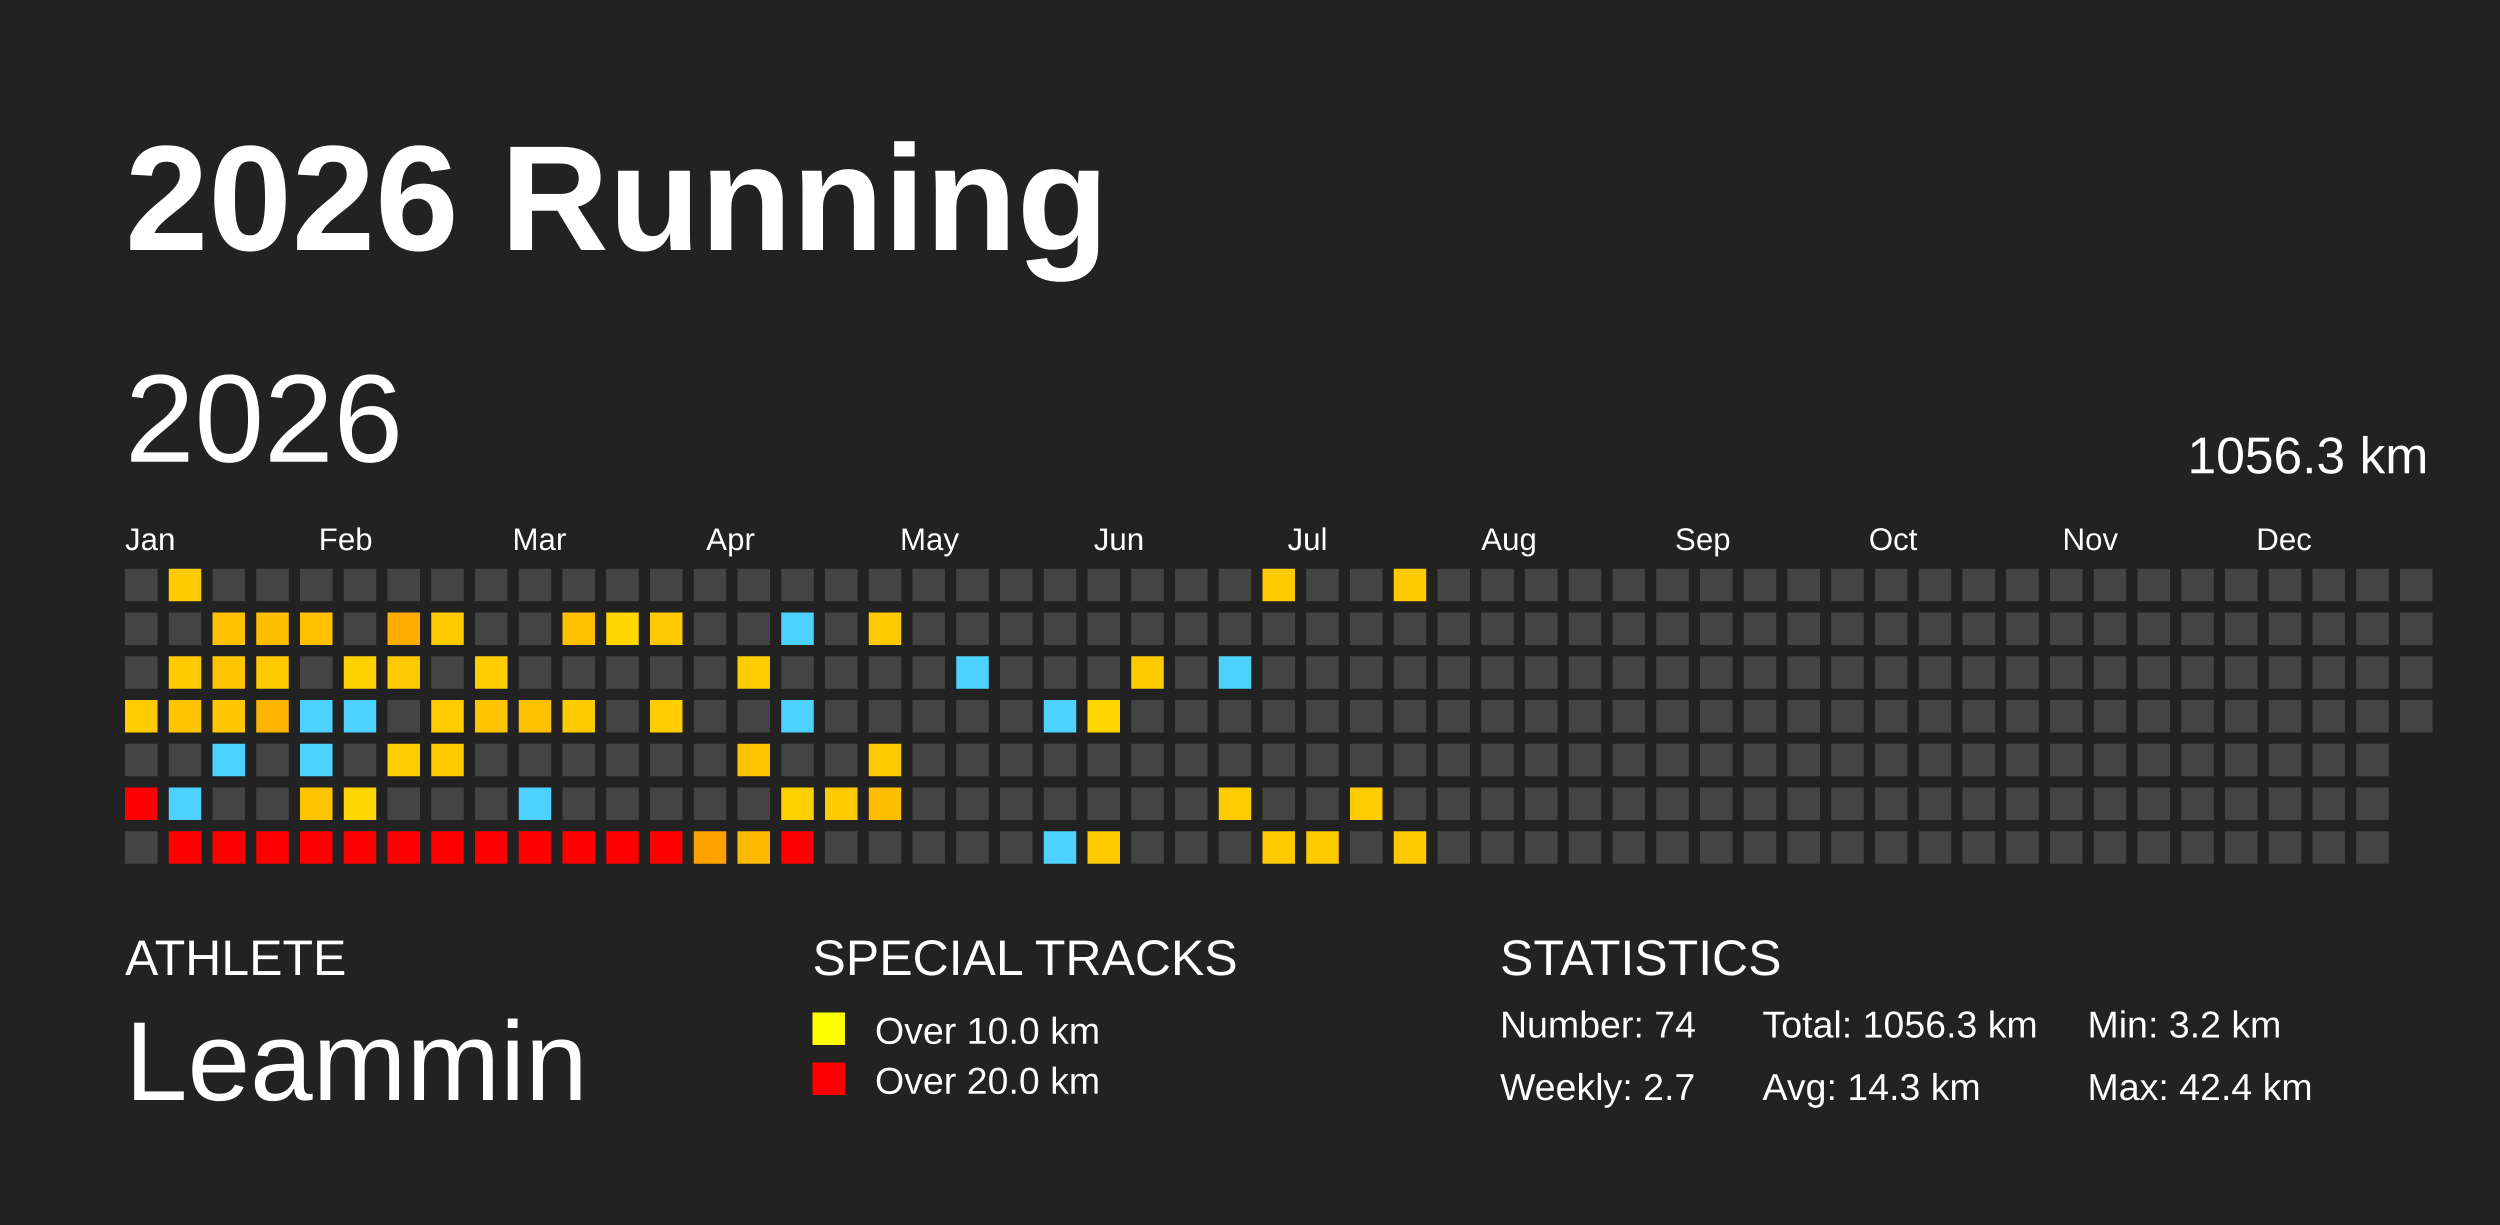
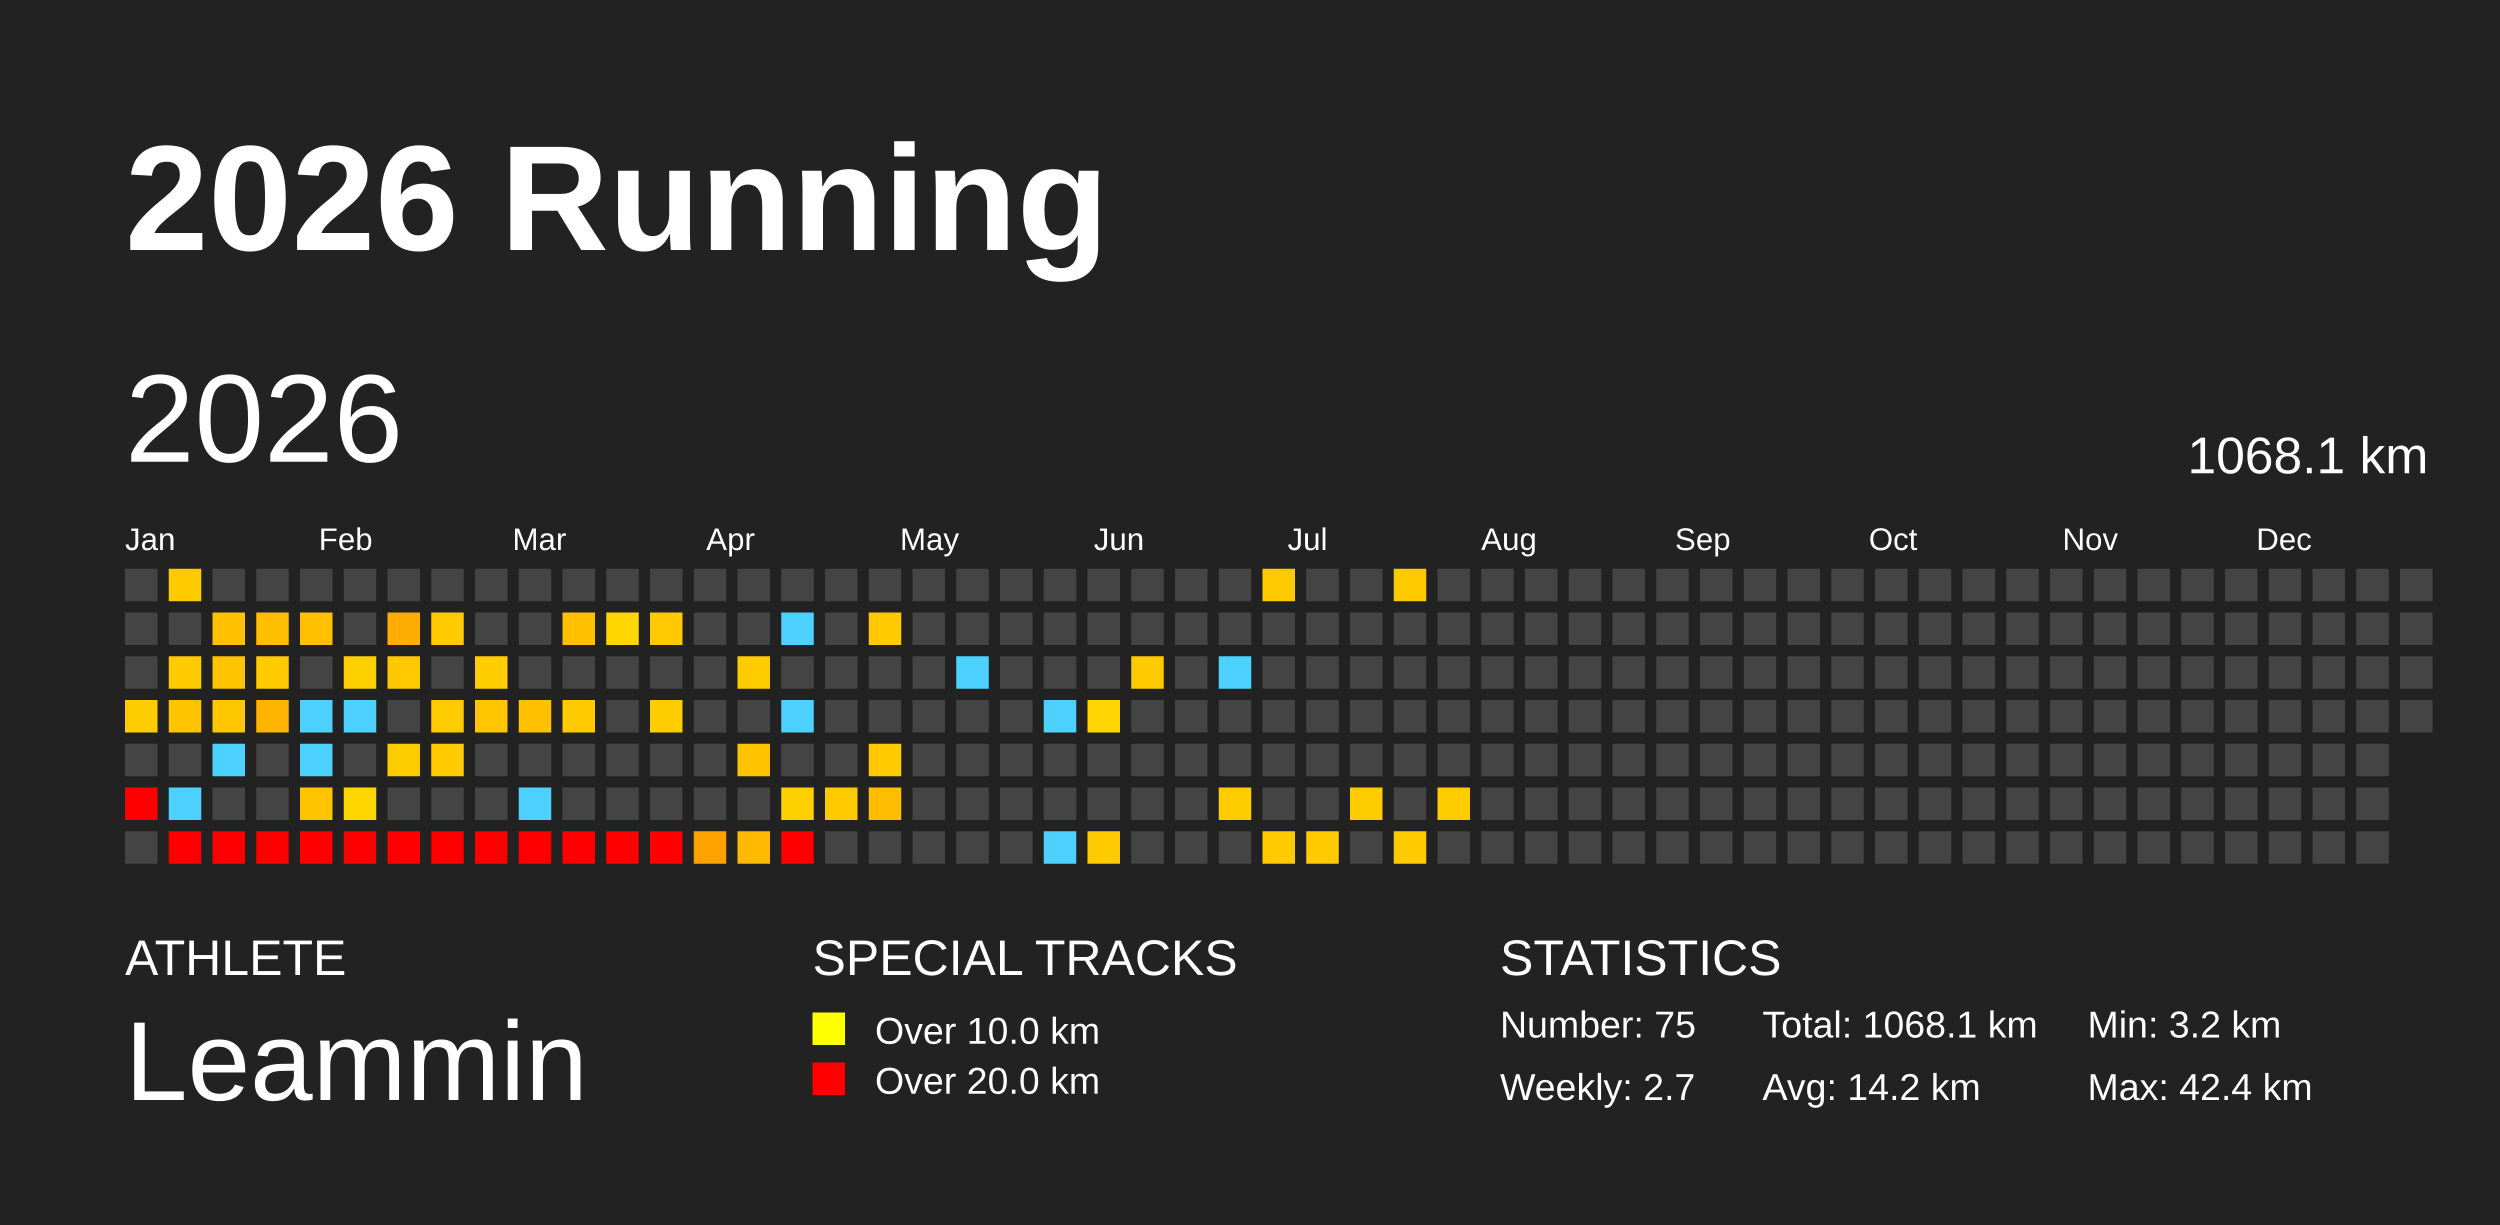
<svg xmlns="http://www.w3.org/2000/svg" baseProfile="full" height="98mm" version="1.1" viewBox="0,0,200,98" width="200mm">
  <defs />
  <rect fill="#222222" height="98" width="200" x="0" y="0" />
  <text fill="#FFFFFF" style="font-size:12px; font-family:Arial; font-weight:bold;" x="10" y="20">2026 Running</text>
  <text fill="#FFFFFF" style="font-size:4px; font-family:Arial" x="10" y="78">ATHLETE</text>
  <text fill="#FFFFFF" style="font-size:9px; font-family:Arial" x="10" y="88">Leammin</text>
  <text fill="#FFFFFF" style="font-size:4px; font-family:Arial" x="65" y="78">SPECIAL TRACKS</text>
  <rect fill="yellow" height="2.6" width="2.6" x="65" y="81" />
  <text fill="#FFFFFF" style="font-size:3px; font-family:Arial" x="70" y="83.5">Over 10.0 km</text>
  <rect fill="red" height="2.6" width="2.6" x="65" y="85" />
  <text fill="#FFFFFF" style="font-size:3px; font-family:Arial" x="70" y="87.5">Over 20.0 km</text>
  <text fill="#FFFFFF" style="font-size:4px; font-family:Arial" x="120" y="78">STATISTICS</text>
-   <text fill="#FFFFFF" style="font-size:3px; font-family:Arial" x="120" y="83">Number: 74</text>
+   <text fill="#FFFFFF" style="font-size:3px; font-family:Arial" x="120" y="83">Number: 75</text>
  <text fill="#FFFFFF" style="font-size:3px; font-family:Arial" x="120" y="88">Weekly: 2.7</text>
-   <text fill="#FFFFFF" style="font-size:3px; font-family:Arial" x="141" y="83">Total: 1056.3 km</text>
-   <text fill="#FFFFFF" style="font-size:3px; font-family:Arial" x="141" y="88">Avg: 14.3 km</text>
+   <text fill="#FFFFFF" style="font-size:3px; font-family:Arial" x="141" y="83">Total: 1068.1 km</text>
+   <text fill="#FFFFFF" style="font-size:3px; font-family:Arial" x="141" y="88">Avg: 14.2 km</text>
  <text fill="#FFFFFF" style="font-size:3px; font-family:Arial" x="167" y="83">Min: 3.2 km</text>
  <text fill="#FFFFFF" style="font-size:3px; font-family:Arial" x="167" y="88">Max: 42.4 km</text>
  <text dominant-baseline="hanging" fill="#FFFFFF" style="font-size:10.0px; font-family:Arial;" x="10" y="30">2026</text>
-   <text dominant-baseline="hanging" fill="#FFFFFF" style="font-size:4.125px; font-family:Arial;" x="175" y="35">1056.3 km</text>
+   <text dominant-baseline="hanging" fill="#FFFFFF" style="font-size:4.125px; font-family:Arial;" x="175" y="35">1068.1 km</text>
  <text fill="#FFFFFF" style="font-size:2.5px; font-family:Arial" x="10.0" y="44">Jan</text>
  <text fill="#FFFFFF" style="font-size:2.5px; font-family:Arial" x="25.5" y="44">Feb</text>
  <text fill="#FFFFFF" style="font-size:2.5px; font-family:Arial" x="41.0" y="44">Mar</text>
  <text fill="#FFFFFF" style="font-size:2.5px; font-family:Arial" x="56.5" y="44">Apr</text>
  <text fill="#FFFFFF" style="font-size:2.5px; font-family:Arial" x="72.0" y="44">May</text>
  <text fill="#FFFFFF" style="font-size:2.5px; font-family:Arial" x="87.5" y="44">Jun</text>
  <text fill="#FFFFFF" style="font-size:2.5px; font-family:Arial" x="103.0" y="44">Jul</text>
  <text fill="#FFFFFF" style="font-size:2.5px; font-family:Arial" x="118.5" y="44">Aug</text>
  <text fill="#FFFFFF" style="font-size:2.5px; font-family:Arial" x="134.0" y="44">Sep</text>
  <text fill="#FFFFFF" style="font-size:2.5px; font-family:Arial" x="149.5" y="44">Oct</text>
  <text fill="#FFFFFF" style="font-size:2.5px; font-family:Arial" x="165.0" y="44">Nov</text>
  <text fill="#FFFFFF" style="font-size:2.5px; font-family:Arial" x="180.5" y="44">Dec</text>
  <rect fill="#444444" height="2.6" width="2.6" x="10.0" y="45.5" />
  <rect fill="#444444" height="2.6" width="2.6" x="10.0" y="49.0" />
  <rect fill="#444444" height="2.6" width="2.6" x="10.0" y="52.5" />
  <rect fill="#ffcd00" height="2.6" width="2.6" x="10.0" y="56.0" />
  <rect fill="#444444" height="2.6" width="2.6" x="10.0" y="59.5" />
  <rect fill="red" height="2.6" width="2.6" x="10.0" y="63.0" />
  <rect fill="#444444" height="2.6" width="2.6" x="10.0" y="66.5" />
  <rect fill="#ffcb00" height="2.6" width="2.6" x="13.5" y="45.5" />
  <rect fill="#444444" height="2.6" width="2.6" x="13.5" y="49.0" />
  <rect fill="#ffcb00" height="2.6" width="2.6" x="13.5" y="52.5" />
  <rect fill="#ffc400" height="2.6" width="2.6" x="13.5" y="56.0" />
  <rect fill="#444444" height="2.6" width="2.6" x="13.5" y="59.5" />
  <rect fill="#4dd2ff" height="2.6" width="2.6" x="13.5" y="63.0" />
  <rect fill="red" height="2.6" width="2.6" x="13.5" y="66.5" />
  <rect fill="#444444" height="2.6" width="2.6" x="17.0" y="45.5" />
  <rect fill="#ffc100" height="2.6" width="2.6" x="17.0" y="49.0" />
  <rect fill="#ffc400" height="2.6" width="2.6" x="17.0" y="52.5" />
  <rect fill="#ffc700" height="2.6" width="2.6" x="17.0" y="56.0" />
  <rect fill="#4dd2ff" height="2.6" width="2.6" x="17.0" y="59.5" />
  <rect fill="#444444" height="2.6" width="2.6" x="17.0" y="63.0" />
  <rect fill="red" height="2.6" width="2.6" x="17.0" y="66.5" />
  <rect fill="#444444" height="2.6" width="2.6" x="20.5" y="45.5" />
  <rect fill="#ffbe00" height="2.6" width="2.6" x="20.5" y="49.0" />
  <rect fill="#ffca00" height="2.6" width="2.6" x="20.5" y="52.5" />
  <rect fill="#ffb400" height="2.6" width="2.6" x="20.5" y="56.0" />
  <rect fill="#444444" height="2.6" width="2.6" x="20.5" y="59.5" />
  <rect fill="#444444" height="2.6" width="2.6" x="20.5" y="63.0" />
  <rect fill="red" height="2.6" width="2.6" x="20.5" y="66.5" />
  <rect fill="#444444" height="2.6" width="2.6" x="24.0" y="45.5" />
  <rect fill="#ffc000" height="2.6" width="2.6" x="24.0" y="49.0" />
  <rect fill="#444444" height="2.6" width="2.6" x="24.0" y="52.5" />
  <rect fill="#4dd2ff" height="2.6" width="2.6" x="24.0" y="56.0" />
  <rect fill="#4dd2ff" height="2.6" width="2.6" x="24.0" y="59.5" />
  <rect fill="#ffc400" height="2.6" width="2.6" x="24.0" y="63.0" />
  <rect fill="red" height="2.6" width="2.6" x="24.0" y="66.5" />
  <rect fill="#444444" height="2.6" width="2.6" x="27.5" y="45.5" />
  <rect fill="#444444" height="2.6" width="2.6" x="27.5" y="49.0" />
  <rect fill="#ffd000" height="2.6" width="2.6" x="27.5" y="52.5" />
  <rect fill="#4dd2ff" height="2.6" width="2.6" x="27.5" y="56.0" />
  <rect fill="#444444" height="2.6" width="2.6" x="27.5" y="59.5" />
  <rect fill="#ffd600" height="2.6" width="2.6" x="27.5" y="63.0" />
  <rect fill="red" height="2.6" width="2.6" x="27.5" y="66.5" />
  <rect fill="#444444" height="2.6" width="2.6" x="31.0" y="45.5" />
  <rect fill="#ffac00" height="2.6" width="2.6" x="31.0" y="49.0" />
  <rect fill="#ffc800" height="2.6" width="2.6" x="31.0" y="52.5" />
  <rect fill="#444444" height="2.6" width="2.6" x="31.0" y="56.0" />
  <rect fill="#ffcc00" height="2.6" width="2.6" x="31.0" y="59.5" />
  <rect fill="#444444" height="2.6" width="2.6" x="31.0" y="63.0" />
  <rect fill="red" height="2.6" width="2.6" x="31.0" y="66.5" />
  <rect fill="#444444" height="2.6" width="2.6" x="34.5" y="45.5" />
  <rect fill="#ffcb00" height="2.6" width="2.6" x="34.5" y="49.0" />
  <rect fill="#444444" height="2.6" width="2.6" x="34.5" y="52.5" />
  <rect fill="#ffcc00" height="2.6" width="2.6" x="34.5" y="56.0" />
  <rect fill="#ffca00" height="2.6" width="2.6" x="34.5" y="59.5" />
  <rect fill="#444444" height="2.6" width="2.6" x="34.5" y="63.0" />
  <rect fill="red" height="2.6" width="2.6" x="34.5" y="66.5" />
  <rect fill="#444444" height="2.6" width="2.6" x="38.0" y="45.5" />
  <rect fill="#444444" height="2.6" width="2.6" x="38.0" y="49.0" />
  <rect fill="#ffcd00" height="2.6" width="2.6" x="38.0" y="52.5" />
  <rect fill="#ffc500" height="2.6" width="2.6" x="38.0" y="56.0" />
  <rect fill="#444444" height="2.6" width="2.6" x="38.0" y="59.5" />
  <rect fill="#444444" height="2.6" width="2.6" x="38.0" y="63.0" />
  <rect fill="red" height="2.6" width="2.6" x="38.0" y="66.5" />
  <rect fill="#444444" height="2.6" width="2.6" x="41.5" y="45.5" />
  <rect fill="#444444" height="2.6" width="2.6" x="41.5" y="49.0" />
  <rect fill="#444444" height="2.6" width="2.6" x="41.5" y="52.5" />
  <rect fill="#ffc000" height="2.6" width="2.6" x="41.5" y="56.0" />
  <rect fill="#444444" height="2.6" width="2.6" x="41.5" y="59.5" />
  <rect fill="#4dd2ff" height="2.6" width="2.6" x="41.5" y="63.0" />
  <rect fill="red" height="2.6" width="2.6" x="41.5" y="66.5" />
  <rect fill="#444444" height="2.6" width="2.6" x="45.0" y="45.5" />
  <rect fill="#ffc000" height="2.6" width="2.6" x="45.0" y="49.0" />
  <rect fill="#444444" height="2.6" width="2.6" x="45.0" y="52.5" />
  <rect fill="#ffcb00" height="2.6" width="2.6" x="45.0" y="56.0" />
  <rect fill="#444444" height="2.6" width="2.6" x="45.0" y="59.5" />
  <rect fill="#444444" height="2.6" width="2.6" x="45.0" y="63.0" />
  <rect fill="red" height="2.6" width="2.6" x="45.0" y="66.5" />
  <rect fill="#444444" height="2.6" width="2.6" x="48.5" y="45.5" />
  <rect fill="#ffd600" height="2.6" width="2.6" x="48.5" y="49.0" />
  <rect fill="#444444" height="2.6" width="2.6" x="48.5" y="52.5" />
  <rect fill="#444444" height="2.6" width="2.6" x="48.5" y="56.0" />
  <rect fill="#444444" height="2.6" width="2.6" x="48.5" y="59.5" />
  <rect fill="#444444" height="2.6" width="2.6" x="48.5" y="63.0" />
  <rect fill="red" height="2.6" width="2.6" x="48.5" y="66.5" />
  <rect fill="#444444" height="2.6" width="2.6" x="52.0" y="45.5" />
  <rect fill="#ffc800" height="2.6" width="2.6" x="52.0" y="49.0" />
  <rect fill="#444444" height="2.6" width="2.6" x="52.0" y="52.5" />
  <rect fill="#ffcc00" height="2.6" width="2.6" x="52.0" y="56.0" />
  <rect fill="#444444" height="2.6" width="2.6" x="52.0" y="59.5" />
  <rect fill="#444444" height="2.6" width="2.6" x="52.0" y="63.0" />
  <rect fill="red" height="2.6" width="2.6" x="52.0" y="66.5" />
  <rect fill="#444444" height="2.6" width="2.6" x="55.5" y="45.5" />
  <rect fill="#444444" height="2.6" width="2.6" x="55.5" y="49.0" />
  <rect fill="#444444" height="2.6" width="2.6" x="55.5" y="52.5" />
  <rect fill="#444444" height="2.6" width="2.6" x="55.5" y="56.0" />
  <rect fill="#444444" height="2.6" width="2.6" x="55.5" y="59.5" />
  <rect fill="#444444" height="2.6" width="2.6" x="55.5" y="63.0" />
  <rect fill="#ffa200" height="2.6" width="2.6" x="55.5" y="66.5" />
  <rect fill="#444444" height="2.6" width="2.6" x="59.0" y="45.5" />
  <rect fill="#444444" height="2.6" width="2.6" x="59.0" y="49.0" />
  <rect fill="#ffcc00" height="2.6" width="2.6" x="59.0" y="52.5" />
  <rect fill="#444444" height="2.6" width="2.6" x="59.0" y="56.0" />
  <rect fill="#ffc300" height="2.6" width="2.6" x="59.0" y="59.5" />
  <rect fill="#444444" height="2.6" width="2.6" x="59.0" y="63.0" />
  <rect fill="#ffb900" height="2.6" width="2.6" x="59.0" y="66.5" />
  <rect fill="#444444" height="2.6" width="2.6" x="62.5" y="45.5" />
  <rect fill="#4dd2ff" height="2.6" width="2.6" x="62.5" y="49.0" />
  <rect fill="#444444" height="2.6" width="2.6" x="62.5" y="52.5" />
  <rect fill="#4dd2ff" height="2.6" width="2.6" x="62.5" y="56.0" />
  <rect fill="#444444" height="2.6" width="2.6" x="62.5" y="59.5" />
  <rect fill="#ffd000" height="2.6" width="2.6" x="62.5" y="63.0" />
  <rect fill="red" height="2.6" width="2.6" x="62.5" y="66.5" />
  <rect fill="#444444" height="2.6" width="2.6" x="66.0" y="45.5" />
  <rect fill="#444444" height="2.6" width="2.6" x="66.0" y="49.0" />
  <rect fill="#444444" height="2.6" width="2.6" x="66.0" y="52.5" />
  <rect fill="#444444" height="2.6" width="2.6" x="66.0" y="56.0" />
  <rect fill="#444444" height="2.6" width="2.6" x="66.0" y="59.5" />
  <rect fill="#ffcb00" height="2.6" width="2.6" x="66.0" y="63.0" />
  <rect fill="#444444" height="2.6" width="2.6" x="66.0" y="66.5" />
  <rect fill="#444444" height="2.6" width="2.6" x="69.5" y="45.5" />
  <rect fill="#ffca00" height="2.6" width="2.6" x="69.5" y="49.0" />
  <rect fill="#444444" height="2.6" width="2.6" x="69.5" y="52.5" />
  <rect fill="#444444" height="2.6" width="2.6" x="69.5" y="56.0" />
  <rect fill="#ffca00" height="2.6" width="2.6" x="69.5" y="59.5" />
  <rect fill="#ffbd00" height="2.6" width="2.6" x="69.5" y="63.0" />
  <rect fill="#444444" height="2.6" width="2.6" x="69.5" y="66.5" />
  <rect fill="#444444" height="2.6" width="2.6" x="73.0" y="45.5" />
  <rect fill="#444444" height="2.6" width="2.6" x="73.0" y="49.0" />
  <rect fill="#444444" height="2.6" width="2.6" x="73.0" y="52.5" />
  <rect fill="#444444" height="2.6" width="2.6" x="73.0" y="56.0" />
  <rect fill="#444444" height="2.6" width="2.6" x="73.0" y="59.5" />
  <rect fill="#444444" height="2.6" width="2.6" x="73.0" y="63.0" />
  <rect fill="#444444" height="2.6" width="2.6" x="73.0" y="66.5" />
  <rect fill="#444444" height="2.6" width="2.6" x="76.5" y="45.5" />
  <rect fill="#444444" height="2.6" width="2.6" x="76.5" y="49.0" />
  <rect fill="#4dd2ff" height="2.6" width="2.6" x="76.5" y="52.5" />
  <rect fill="#444444" height="2.6" width="2.6" x="76.5" y="56.0" />
  <rect fill="#444444" height="2.6" width="2.6" x="76.5" y="59.5" />
  <rect fill="#444444" height="2.6" width="2.6" x="76.5" y="63.0" />
  <rect fill="#444444" height="2.6" width="2.6" x="76.5" y="66.5" />
  <rect fill="#444444" height="2.6" width="2.6" x="80.0" y="45.5" />
  <rect fill="#444444" height="2.6" width="2.6" x="80.0" y="49.0" />
  <rect fill="#444444" height="2.6" width="2.6" x="80.0" y="52.5" />
  <rect fill="#444444" height="2.6" width="2.6" x="80.0" y="56.0" />
  <rect fill="#444444" height="2.6" width="2.6" x="80.0" y="59.5" />
  <rect fill="#444444" height="2.6" width="2.6" x="80.0" y="63.0" />
  <rect fill="#444444" height="2.6" width="2.6" x="80.0" y="66.5" />
  <rect fill="#444444" height="2.6" width="2.6" x="83.5" y="45.5" />
  <rect fill="#444444" height="2.6" width="2.6" x="83.5" y="49.0" />
  <rect fill="#444444" height="2.6" width="2.6" x="83.5" y="52.5" />
  <rect fill="#4dd2ff" height="2.6" width="2.6" x="83.5" y="56.0" />
  <rect fill="#444444" height="2.6" width="2.6" x="83.5" y="59.5" />
  <rect fill="#444444" height="2.6" width="2.6" x="83.5" y="63.0" />
  <rect fill="#4dd2ff" height="2.6" width="2.6" x="83.5" y="66.5" />
  <rect fill="#444444" height="2.6" width="2.6" x="87.0" y="45.5" />
  <rect fill="#444444" height="2.6" width="2.6" x="87.0" y="49.0" />
  <rect fill="#444444" height="2.6" width="2.6" x="87.0" y="52.5" />
  <rect fill="#ffd500" height="2.6" width="2.6" x="87.0" y="56.0" />
  <rect fill="#444444" height="2.6" width="2.6" x="87.0" y="59.5" />
  <rect fill="#444444" height="2.6" width="2.6" x="87.0" y="63.0" />
  <rect fill="#ffcb00" height="2.6" width="2.6" x="87.0" y="66.5" />
  <rect fill="#444444" height="2.6" width="2.6" x="90.5" y="45.5" />
  <rect fill="#444444" height="2.6" width="2.6" x="90.5" y="49.0" />
  <rect fill="#ffca00" height="2.6" width="2.6" x="90.5" y="52.5" />
  <rect fill="#444444" height="2.6" width="2.6" x="90.5" y="56.0" />
  <rect fill="#444444" height="2.6" width="2.6" x="90.5" y="59.5" />
  <rect fill="#444444" height="2.6" width="2.6" x="90.5" y="63.0" />
  <rect fill="#444444" height="2.6" width="2.6" x="90.5" y="66.5" />
  <rect fill="#444444" height="2.6" width="2.6" x="94.0" y="45.5" />
  <rect fill="#444444" height="2.6" width="2.6" x="94.0" y="49.0" />
  <rect fill="#444444" height="2.6" width="2.6" x="94.0" y="52.5" />
  <rect fill="#444444" height="2.6" width="2.6" x="94.0" y="56.0" />
  <rect fill="#444444" height="2.6" width="2.6" x="94.0" y="59.5" />
  <rect fill="#444444" height="2.6" width="2.6" x="94.0" y="63.0" />
  <rect fill="#444444" height="2.6" width="2.6" x="94.0" y="66.5" />
  <rect fill="#444444" height="2.6" width="2.6" x="97.5" y="45.5" />
  <rect fill="#444444" height="2.6" width="2.6" x="97.5" y="49.0" />
  <rect fill="#4dd2ff" height="2.6" width="2.6" x="97.5" y="52.5" />
  <rect fill="#444444" height="2.6" width="2.6" x="97.5" y="56.0" />
  <rect fill="#444444" height="2.6" width="2.6" x="97.5" y="59.5" />
  <rect fill="#ffcc00" height="2.6" width="2.6" x="97.5" y="63.0" />
  <rect fill="#444444" height="2.6" width="2.6" x="97.5" y="66.5" />
  <rect fill="#ffcb00" height="2.6" width="2.6" x="101.0" y="45.5" />
  <rect fill="#444444" height="2.6" width="2.6" x="101.0" y="49.0" />
  <rect fill="#444444" height="2.6" width="2.6" x="101.0" y="52.5" />
  <rect fill="#444444" height="2.6" width="2.6" x="101.0" y="56.0" />
  <rect fill="#444444" height="2.6" width="2.6" x="101.0" y="59.5" />
  <rect fill="#444444" height="2.6" width="2.6" x="101.0" y="63.0" />
  <rect fill="#ffcb00" height="2.6" width="2.6" x="101.0" y="66.5" />
  <rect fill="#444444" height="2.6" width="2.6" x="104.5" y="45.5" />
  <rect fill="#444444" height="2.6" width="2.6" x="104.5" y="49.0" />
  <rect fill="#444444" height="2.6" width="2.6" x="104.5" y="52.5" />
  <rect fill="#444444" height="2.6" width="2.6" x="104.5" y="56.0" />
  <rect fill="#444444" height="2.6" width="2.6" x="104.5" y="59.5" />
  <rect fill="#444444" height="2.6" width="2.6" x="104.5" y="63.0" />
  <rect fill="#ffca00" height="2.6" width="2.6" x="104.5" y="66.5" />
  <rect fill="#444444" height="2.6" width="2.6" x="108.0" y="45.5" />
  <rect fill="#444444" height="2.6" width="2.6" x="108.0" y="49.0" />
  <rect fill="#444444" height="2.6" width="2.6" x="108.0" y="52.5" />
  <rect fill="#444444" height="2.6" width="2.6" x="108.0" y="56.0" />
  <rect fill="#444444" height="2.6" width="2.6" x="108.0" y="59.5" />
  <rect fill="#ffcc00" height="2.6" width="2.6" x="108.0" y="63.0" />
  <rect fill="#444444" height="2.6" width="2.6" x="108.0" y="66.5" />
  <rect fill="#ffcb00" height="2.6" width="2.6" x="111.5" y="45.5" />
  <rect fill="#444444" height="2.6" width="2.6" x="111.5" y="49.0" />
  <rect fill="#444444" height="2.6" width="2.6" x="111.5" y="52.5" />
  <rect fill="#444444" height="2.6" width="2.6" x="111.5" y="56.0" />
  <rect fill="#444444" height="2.6" width="2.6" x="111.5" y="59.5" />
  <rect fill="#444444" height="2.6" width="2.6" x="111.5" y="63.0" />
  <rect fill="#ffcb00" height="2.6" width="2.6" x="111.5" y="66.5" />
  <rect fill="#444444" height="2.6" width="2.6" x="115.0" y="45.5" />
  <rect fill="#444444" height="2.6" width="2.6" x="115.0" y="49.0" />
  <rect fill="#444444" height="2.6" width="2.6" x="115.0" y="52.5" />
  <rect fill="#444444" height="2.6" width="2.6" x="115.0" y="56.0" />
  <rect fill="#444444" height="2.6" width="2.6" x="115.0" y="59.5" />
-   <rect fill="#444444" height="2.6" width="2.6" x="115.0" y="63.0" />
+   <rect fill="#ffcc00" height="2.6" width="2.6" x="115.0" y="63.0" />
  <rect fill="#444444" height="2.6" width="2.6" x="115.0" y="66.5" />
  <rect fill="#444444" height="2.6" width="2.6" x="118.5" y="45.5" />
  <rect fill="#444444" height="2.6" width="2.6" x="118.5" y="49.0" />
  <rect fill="#444444" height="2.6" width="2.6" x="118.5" y="52.5" />
  <rect fill="#444444" height="2.6" width="2.6" x="118.5" y="56.0" />
  <rect fill="#444444" height="2.6" width="2.6" x="118.5" y="59.5" />
  <rect fill="#444444" height="2.6" width="2.6" x="118.5" y="63.0" />
  <rect fill="#444444" height="2.6" width="2.6" x="118.5" y="66.5" />
  <rect fill="#444444" height="2.6" width="2.6" x="122.0" y="45.5" />
  <rect fill="#444444" height="2.6" width="2.6" x="122.0" y="49.0" />
  <rect fill="#444444" height="2.6" width="2.6" x="122.0" y="52.5" />
  <rect fill="#444444" height="2.6" width="2.6" x="122.0" y="56.0" />
  <rect fill="#444444" height="2.6" width="2.6" x="122.0" y="59.5" />
  <rect fill="#444444" height="2.6" width="2.6" x="122.0" y="63.0" />
  <rect fill="#444444" height="2.6" width="2.6" x="122.0" y="66.5" />
  <rect fill="#444444" height="2.6" width="2.6" x="125.5" y="45.5" />
  <rect fill="#444444" height="2.6" width="2.6" x="125.5" y="49.0" />
  <rect fill="#444444" height="2.6" width="2.6" x="125.5" y="52.5" />
  <rect fill="#444444" height="2.6" width="2.6" x="125.5" y="56.0" />
  <rect fill="#444444" height="2.6" width="2.6" x="125.5" y="59.5" />
  <rect fill="#444444" height="2.6" width="2.6" x="125.5" y="63.0" />
  <rect fill="#444444" height="2.6" width="2.6" x="125.5" y="66.5" />
  <rect fill="#444444" height="2.6" width="2.6" x="129.0" y="45.5" />
  <rect fill="#444444" height="2.6" width="2.6" x="129.0" y="49.0" />
  <rect fill="#444444" height="2.6" width="2.6" x="129.0" y="52.5" />
  <rect fill="#444444" height="2.6" width="2.6" x="129.0" y="56.0" />
  <rect fill="#444444" height="2.6" width="2.6" x="129.0" y="59.5" />
  <rect fill="#444444" height="2.6" width="2.6" x="129.0" y="63.0" />
  <rect fill="#444444" height="2.6" width="2.6" x="129.0" y="66.5" />
  <rect fill="#444444" height="2.6" width="2.6" x="132.5" y="45.5" />
  <rect fill="#444444" height="2.6" width="2.6" x="132.5" y="49.0" />
  <rect fill="#444444" height="2.6" width="2.6" x="132.5" y="52.5" />
  <rect fill="#444444" height="2.6" width="2.6" x="132.5" y="56.0" />
  <rect fill="#444444" height="2.6" width="2.6" x="132.5" y="59.5" />
  <rect fill="#444444" height="2.6" width="2.6" x="132.5" y="63.0" />
  <rect fill="#444444" height="2.6" width="2.6" x="132.5" y="66.5" />
  <rect fill="#444444" height="2.6" width="2.6" x="136.0" y="45.5" />
  <rect fill="#444444" height="2.6" width="2.6" x="136.0" y="49.0" />
  <rect fill="#444444" height="2.6" width="2.6" x="136.0" y="52.5" />
  <rect fill="#444444" height="2.6" width="2.6" x="136.0" y="56.0" />
  <rect fill="#444444" height="2.6" width="2.6" x="136.0" y="59.5" />
  <rect fill="#444444" height="2.6" width="2.6" x="136.0" y="63.0" />
  <rect fill="#444444" height="2.6" width="2.6" x="136.0" y="66.5" />
  <rect fill="#444444" height="2.6" width="2.6" x="139.5" y="45.5" />
  <rect fill="#444444" height="2.6" width="2.6" x="139.5" y="49.0" />
  <rect fill="#444444" height="2.6" width="2.6" x="139.5" y="52.5" />
  <rect fill="#444444" height="2.6" width="2.6" x="139.5" y="56.0" />
  <rect fill="#444444" height="2.6" width="2.6" x="139.5" y="59.5" />
  <rect fill="#444444" height="2.6" width="2.6" x="139.5" y="63.0" />
  <rect fill="#444444" height="2.6" width="2.6" x="139.5" y="66.5" />
  <rect fill="#444444" height="2.6" width="2.6" x="143.0" y="45.5" />
  <rect fill="#444444" height="2.6" width="2.6" x="143.0" y="49.0" />
  <rect fill="#444444" height="2.6" width="2.6" x="143.0" y="52.5" />
  <rect fill="#444444" height="2.6" width="2.6" x="143.0" y="56.0" />
  <rect fill="#444444" height="2.6" width="2.6" x="143.0" y="59.5" />
  <rect fill="#444444" height="2.6" width="2.6" x="143.0" y="63.0" />
  <rect fill="#444444" height="2.6" width="2.6" x="143.0" y="66.5" />
  <rect fill="#444444" height="2.6" width="2.6" x="146.5" y="45.5" />
  <rect fill="#444444" height="2.6" width="2.6" x="146.5" y="49.0" />
  <rect fill="#444444" height="2.6" width="2.6" x="146.5" y="52.5" />
  <rect fill="#444444" height="2.6" width="2.6" x="146.5" y="56.0" />
  <rect fill="#444444" height="2.6" width="2.6" x="146.5" y="59.5" />
  <rect fill="#444444" height="2.6" width="2.6" x="146.5" y="63.0" />
  <rect fill="#444444" height="2.6" width="2.6" x="146.5" y="66.5" />
  <rect fill="#444444" height="2.6" width="2.6" x="150.0" y="45.5" />
  <rect fill="#444444" height="2.6" width="2.6" x="150.0" y="49.0" />
  <rect fill="#444444" height="2.6" width="2.6" x="150.0" y="52.5" />
  <rect fill="#444444" height="2.6" width="2.6" x="150.0" y="56.0" />
  <rect fill="#444444" height="2.6" width="2.6" x="150.0" y="59.5" />
  <rect fill="#444444" height="2.6" width="2.6" x="150.0" y="63.0" />
  <rect fill="#444444" height="2.6" width="2.6" x="150.0" y="66.5" />
  <rect fill="#444444" height="2.6" width="2.6" x="153.5" y="45.5" />
  <rect fill="#444444" height="2.6" width="2.6" x="153.5" y="49.0" />
  <rect fill="#444444" height="2.6" width="2.6" x="153.5" y="52.5" />
  <rect fill="#444444" height="2.6" width="2.6" x="153.5" y="56.0" />
  <rect fill="#444444" height="2.6" width="2.6" x="153.5" y="59.5" />
  <rect fill="#444444" height="2.6" width="2.6" x="153.5" y="63.0" />
  <rect fill="#444444" height="2.6" width="2.6" x="153.5" y="66.5" />
  <rect fill="#444444" height="2.6" width="2.6" x="157.0" y="45.5" />
  <rect fill="#444444" height="2.6" width="2.6" x="157.0" y="49.0" />
  <rect fill="#444444" height="2.6" width="2.6" x="157.0" y="52.5" />
  <rect fill="#444444" height="2.6" width="2.6" x="157.0" y="56.0" />
  <rect fill="#444444" height="2.6" width="2.6" x="157.0" y="59.5" />
  <rect fill="#444444" height="2.6" width="2.6" x="157.0" y="63.0" />
  <rect fill="#444444" height="2.6" width="2.6" x="157.0" y="66.5" />
  <rect fill="#444444" height="2.6" width="2.6" x="160.5" y="45.5" />
  <rect fill="#444444" height="2.6" width="2.6" x="160.5" y="49.0" />
  <rect fill="#444444" height="2.6" width="2.6" x="160.5" y="52.5" />
  <rect fill="#444444" height="2.6" width="2.6" x="160.5" y="56.0" />
  <rect fill="#444444" height="2.6" width="2.6" x="160.5" y="59.5" />
  <rect fill="#444444" height="2.6" width="2.6" x="160.5" y="63.0" />
  <rect fill="#444444" height="2.6" width="2.6" x="160.5" y="66.5" />
  <rect fill="#444444" height="2.6" width="2.6" x="164.0" y="45.5" />
  <rect fill="#444444" height="2.6" width="2.6" x="164.0" y="49.0" />
  <rect fill="#444444" height="2.6" width="2.6" x="164.0" y="52.5" />
  <rect fill="#444444" height="2.6" width="2.6" x="164.0" y="56.0" />
  <rect fill="#444444" height="2.6" width="2.6" x="164.0" y="59.5" />
  <rect fill="#444444" height="2.6" width="2.6" x="164.0" y="63.0" />
  <rect fill="#444444" height="2.6" width="2.6" x="164.0" y="66.5" />
  <rect fill="#444444" height="2.6" width="2.6" x="167.5" y="45.5" />
  <rect fill="#444444" height="2.6" width="2.6" x="167.5" y="49.0" />
  <rect fill="#444444" height="2.6" width="2.6" x="167.5" y="52.5" />
  <rect fill="#444444" height="2.6" width="2.6" x="167.5" y="56.0" />
  <rect fill="#444444" height="2.6" width="2.6" x="167.5" y="59.5" />
  <rect fill="#444444" height="2.6" width="2.6" x="167.5" y="63.0" />
  <rect fill="#444444" height="2.6" width="2.6" x="167.5" y="66.5" />
  <rect fill="#444444" height="2.6" width="2.6" x="171.0" y="45.5" />
  <rect fill="#444444" height="2.6" width="2.6" x="171.0" y="49.0" />
  <rect fill="#444444" height="2.6" width="2.6" x="171.0" y="52.5" />
  <rect fill="#444444" height="2.6" width="2.6" x="171.0" y="56.0" />
  <rect fill="#444444" height="2.6" width="2.6" x="171.0" y="59.5" />
  <rect fill="#444444" height="2.6" width="2.6" x="171.0" y="63.0" />
  <rect fill="#444444" height="2.6" width="2.6" x="171.0" y="66.5" />
  <rect fill="#444444" height="2.6" width="2.6" x="174.5" y="45.5" />
  <rect fill="#444444" height="2.6" width="2.6" x="174.5" y="49.0" />
  <rect fill="#444444" height="2.6" width="2.6" x="174.5" y="52.5" />
  <rect fill="#444444" height="2.6" width="2.6" x="174.5" y="56.0" />
  <rect fill="#444444" height="2.6" width="2.6" x="174.5" y="59.5" />
  <rect fill="#444444" height="2.6" width="2.6" x="174.5" y="63.0" />
  <rect fill="#444444" height="2.6" width="2.6" x="174.5" y="66.5" />
  <rect fill="#444444" height="2.6" width="2.6" x="178.0" y="45.5" />
  <rect fill="#444444" height="2.6" width="2.6" x="178.0" y="49.0" />
  <rect fill="#444444" height="2.6" width="2.6" x="178.0" y="52.5" />
  <rect fill="#444444" height="2.6" width="2.6" x="178.0" y="56.0" />
  <rect fill="#444444" height="2.6" width="2.6" x="178.0" y="59.5" />
  <rect fill="#444444" height="2.6" width="2.6" x="178.0" y="63.0" />
  <rect fill="#444444" height="2.6" width="2.6" x="178.0" y="66.5" />
  <rect fill="#444444" height="2.6" width="2.6" x="181.5" y="45.5" />
  <rect fill="#444444" height="2.6" width="2.6" x="181.5" y="49.0" />
  <rect fill="#444444" height="2.6" width="2.6" x="181.5" y="52.5" />
  <rect fill="#444444" height="2.6" width="2.6" x="181.5" y="56.0" />
  <rect fill="#444444" height="2.6" width="2.6" x="181.5" y="59.5" />
  <rect fill="#444444" height="2.6" width="2.6" x="181.5" y="63.0" />
  <rect fill="#444444" height="2.6" width="2.6" x="181.5" y="66.5" />
  <rect fill="#444444" height="2.6" width="2.6" x="185.0" y="45.5" />
  <rect fill="#444444" height="2.6" width="2.6" x="185.0" y="49.0" />
  <rect fill="#444444" height="2.6" width="2.6" x="185.0" y="52.5" />
  <rect fill="#444444" height="2.6" width="2.6" x="185.0" y="56.0" />
  <rect fill="#444444" height="2.6" width="2.6" x="185.0" y="59.5" />
  <rect fill="#444444" height="2.6" width="2.6" x="185.0" y="63.0" />
  <rect fill="#444444" height="2.6" width="2.6" x="185.0" y="66.5" />
  <rect fill="#444444" height="2.6" width="2.6" x="188.5" y="45.5" />
  <rect fill="#444444" height="2.6" width="2.6" x="188.5" y="49.0" />
  <rect fill="#444444" height="2.6" width="2.6" x="188.5" y="52.5" />
  <rect fill="#444444" height="2.6" width="2.6" x="188.5" y="56.0" />
  <rect fill="#444444" height="2.6" width="2.6" x="188.5" y="59.5" />
  <rect fill="#444444" height="2.6" width="2.6" x="188.5" y="63.0" />
  <rect fill="#444444" height="2.6" width="2.6" x="188.5" y="66.5" />
  <rect fill="#444444" height="2.6" width="2.6" x="192.0" y="45.5" />
  <rect fill="#444444" height="2.6" width="2.6" x="192.0" y="49.0" />
  <rect fill="#444444" height="2.6" width="2.6" x="192.0" y="52.5" />
  <rect fill="#444444" height="2.6" width="2.6" x="192.0" y="56.0" />
</svg>
